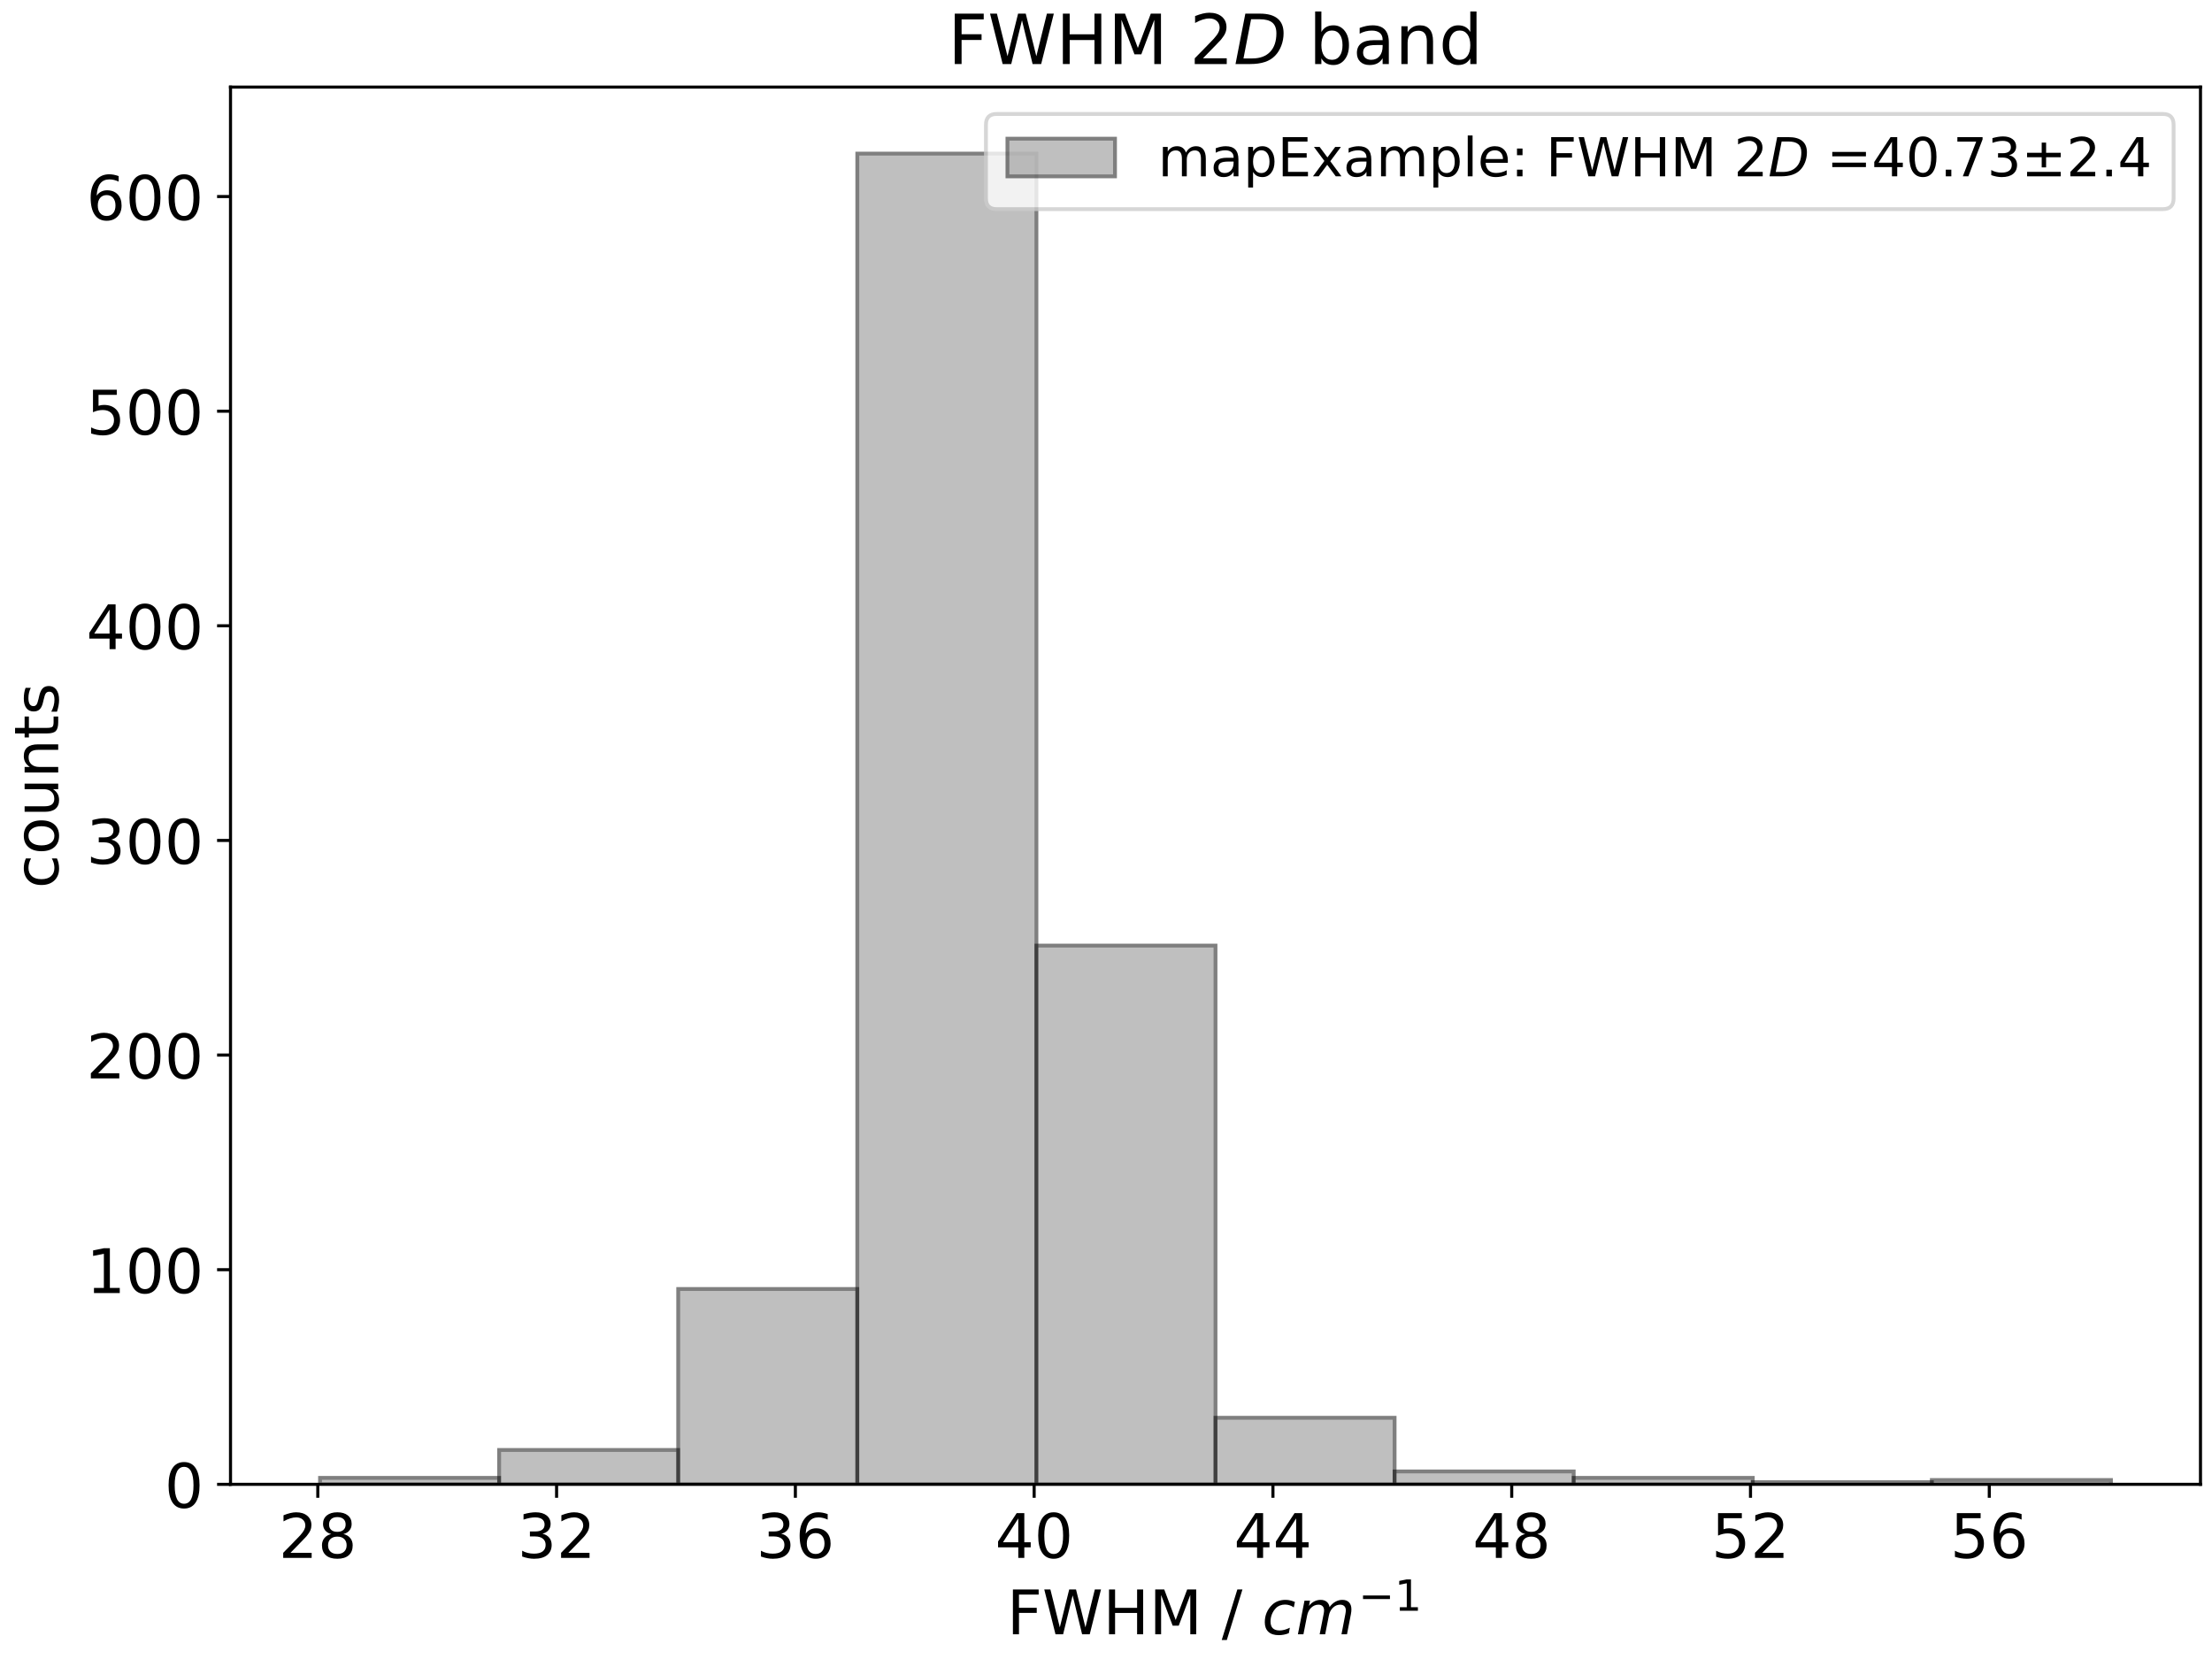
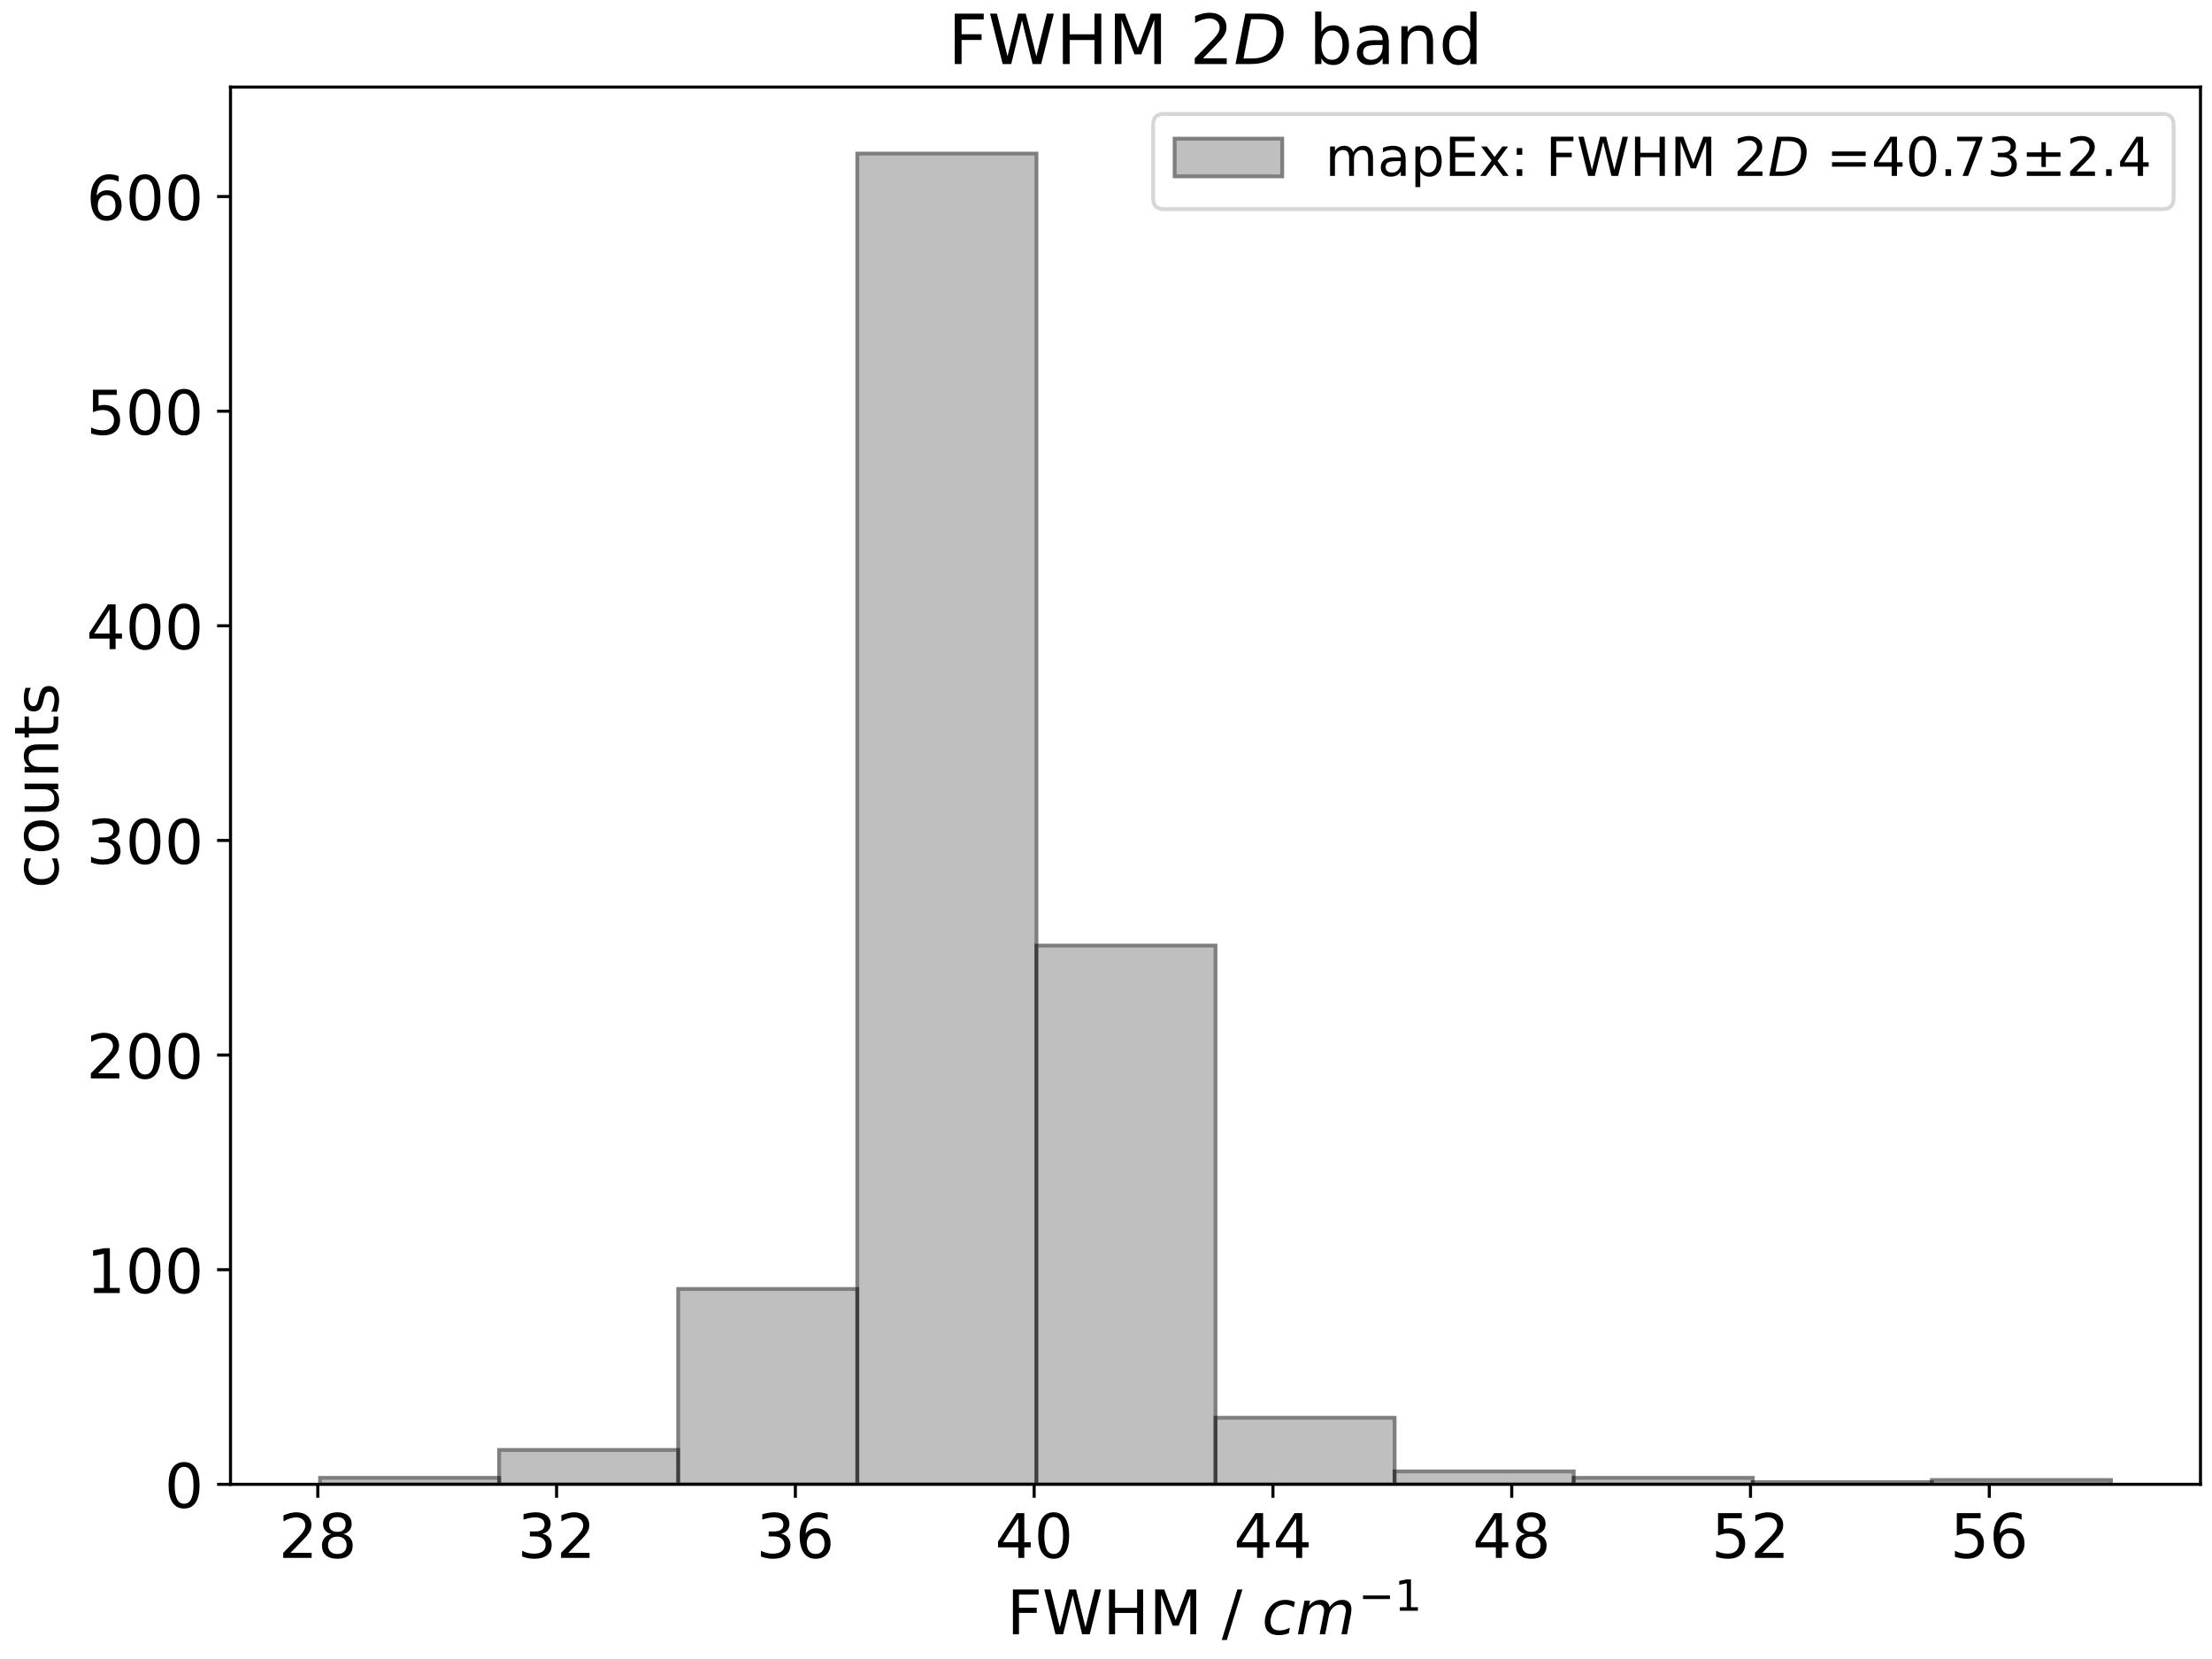
<svg xmlns="http://www.w3.org/2000/svg" xmlns:xlink="http://www.w3.org/1999/xlink" width="576pt" height="432pt" viewBox="0 0 576 432" version="1.1">
  <defs>
    <style type="text/css">*{stroke-linejoin: round; stroke-linecap: butt}</style>
  </defs>
  <g id="figure_1">
    <g id="patch_1">
      <path d="M 0 432  L 576 432  L 576 0  L 0 0  z " style="fill: #ffffff" />
    </g>
    <g id="axes_1">
      <g id="patch_2">
        <path d="M 60.025 386.515  L 573 386.515  L 573 22.677  L 60.025 22.677  z " style="fill: #ffffff" />
      </g>
      <g id="patch_3">
-         <path d="M 83.342 386.515  L 129.976 386.515  L 129.976 384.838  L 83.342 384.838  z " clip-path="url(#pecbc86645e)" style="fill: #7f7f7f; opacity: 0.5; stroke: #000000; stroke-linejoin: miter" />
+         <path d="M 83.342 386.515  L 129.976 386.515  L 129.976 384.838  L 83.342 384.838  z " clip-path="url(#pb1f1c12166)" style="fill: #7f7f7f; opacity: 0.5; stroke: #000000; stroke-linejoin: miter" />
      </g>
      <g id="patch_4">
-         <path d="M 129.976 386.515  L 176.61 386.515  L 176.61 377.573  L 129.976 377.573  z " clip-path="url(#pecbc86645e)" style="fill: #7f7f7f; opacity: 0.5; stroke: #000000; stroke-linejoin: miter" />
+         <path d="M 129.976 386.515  L 176.61 386.515  L 176.61 377.573  L 129.976 377.573  z " clip-path="url(#pb1f1c12166)" style="fill: #7f7f7f; opacity: 0.5; stroke: #000000; stroke-linejoin: miter" />
      </g>
      <g id="patch_5">
-         <path d="M 176.61 386.515  L 223.244 386.515  L 223.244 335.656  L 176.61 335.656  z " clip-path="url(#pecbc86645e)" style="fill: #7f7f7f; opacity: 0.5; stroke: #000000; stroke-linejoin: miter" />
+         <path d="M 176.61 386.515  L 223.244 386.515  L 223.244 335.656  L 176.61 335.656  z " clip-path="url(#pb1f1c12166)" style="fill: #7f7f7f; opacity: 0.5; stroke: #000000; stroke-linejoin: miter" />
      </g>
      <g id="patch_6">
-         <path d="M 223.244 386.515  L 269.878 386.515  L 269.878 40.003  L 223.244 40.003  z " clip-path="url(#pecbc86645e)" style="fill: #7f7f7f; opacity: 0.5; stroke: #000000; stroke-linejoin: miter" />
+         <path d="M 223.244 386.515  L 269.878 386.515  L 269.878 40.003  L 223.244 40.003  z " clip-path="url(#pb1f1c12166)" style="fill: #7f7f7f; opacity: 0.5; stroke: #000000; stroke-linejoin: miter" />
      </g>
      <g id="patch_7">
-         <path d="M 269.878 386.515  L 316.512 386.515  L 316.512 246.233  L 269.878 246.233  z " clip-path="url(#pecbc86645e)" style="fill: #7f7f7f; opacity: 0.5; stroke: #000000; stroke-linejoin: miter" />
+         <path d="M 269.878 386.515  L 316.512 386.515  L 316.512 246.233  L 269.878 246.233  z " clip-path="url(#pb1f1c12166)" style="fill: #7f7f7f; opacity: 0.5; stroke: #000000; stroke-linejoin: miter" />
      </g>
      <g id="patch_8">
-         <path d="M 316.512 386.515  L 363.147 386.515  L 363.147 369.189  L 316.512 369.189  z " clip-path="url(#pecbc86645e)" style="fill: #7f7f7f; opacity: 0.5; stroke: #000000; stroke-linejoin: miter" />
+         <path d="M 316.512 386.515  L 363.147 386.515  L 363.147 369.189  L 316.512 369.189  z " clip-path="url(#pb1f1c12166)" style="fill: #7f7f7f; opacity: 0.5; stroke: #000000; stroke-linejoin: miter" />
      </g>
      <g id="patch_9">
-         <path d="M 363.147 386.515  L 409.781 386.515  L 409.781 383.161  L 363.147 383.161  z " clip-path="url(#pecbc86645e)" style="fill: #7f7f7f; opacity: 0.5; stroke: #000000; stroke-linejoin: miter" />
+         <path d="M 363.147 386.515  L 409.781 386.515  L 409.781 383.161  L 363.147 383.161  z " clip-path="url(#pb1f1c12166)" style="fill: #7f7f7f; opacity: 0.5; stroke: #000000; stroke-linejoin: miter" />
      </g>
      <g id="patch_10">
-         <path d="M 409.781 386.515  L 456.415 386.515  L 456.415 384.838  L 409.781 384.838  z " clip-path="url(#pecbc86645e)" style="fill: #7f7f7f; opacity: 0.5; stroke: #000000; stroke-linejoin: miter" />
+         <path d="M 409.781 386.515  L 456.415 386.515  L 456.415 384.838  L 409.781 384.838  z " clip-path="url(#pb1f1c12166)" style="fill: #7f7f7f; opacity: 0.5; stroke: #000000; stroke-linejoin: miter" />
      </g>
      <g id="patch_11">
-         <path d="M 456.415 386.515  L 503.049 386.515  L 503.049 385.956  L 456.415 385.956  z " clip-path="url(#pecbc86645e)" style="fill: #7f7f7f; opacity: 0.5; stroke: #000000; stroke-linejoin: miter" />
+         <path d="M 456.415 386.515  L 503.049 386.515  L 503.049 385.956  L 456.415 385.956  z " clip-path="url(#pb1f1c12166)" style="fill: #7f7f7f; opacity: 0.5; stroke: #000000; stroke-linejoin: miter" />
      </g>
      <g id="patch_12">
-         <path d="M 503.049 386.515  L 549.683 386.515  L 549.683 385.397  L 503.049 385.397  z " clip-path="url(#pecbc86645e)" style="fill: #7f7f7f; opacity: 0.5; stroke: #000000; stroke-linejoin: miter" />
+         <path d="M 503.049 386.515  L 549.683 386.515  L 549.683 385.397  L 503.049 385.397  z " clip-path="url(#pb1f1c12166)" style="fill: #7f7f7f; opacity: 0.5; stroke: #000000; stroke-linejoin: miter" />
      </g>
      <g id="matplotlib.axis_1">
        <g id="xtick_1">
          <g id="line2d_1">
            <defs>
-               <path id="mb02b76e428" d="M 0 0  L 0 3.5  " style="stroke: #000000; stroke-width: 0.8" />
+               <path id="ma287d90dfb" d="M 0 0  L 0 3.5  " style="stroke: #000000; stroke-width: 0.8" />
            </defs>
            <g>
-               <use xlink:href="#mb02b76e428" x="82.755" y="386.515" style="stroke: #000000; stroke-width: 0.8" />
+               <use xlink:href="#ma287d90dfb" x="82.755" y="386.515" style="stroke: #000000; stroke-width: 0.8" />
            </g>
          </g>
          <g id="text_1">
            <g transform="translate(72.57496 405.6723)scale(0.16 -0.16)">
              <defs>
                <path id="DejaVuSans-32" d="M 1228 531  L 3431 531  L 3431 0  L 469 0  L 469 531  Q 828 903 1448 1529  Q 2069 2156 2228 2338  Q 2531 2678 2651 2914  Q 2772 3150 2772 3378  Q 2772 3750 2511 3984  Q 2250 4219 1831 4219  Q 1534 4219 1204 4116  Q 875 4013 500 3803  L 500 4441  Q 881 4594 1212 4672  Q 1544 4750 1819 4750  Q 2544 4750 2975 4387  Q 3406 4025 3406 3419  Q 3406 3131 3298 2873  Q 3191 2616 2906 2266  Q 2828 2175 2409 1742  Q 1991 1309 1228 531  z " transform="scale(0.015625)" />
                <path id="DejaVuSans-38" d="M 2034 2216  Q 1584 2216 1326 1975  Q 1069 1734 1069 1313  Q 1069 891 1326 650  Q 1584 409 2034 409  Q 2484 409 2743 651  Q 3003 894 3003 1313  Q 3003 1734 2745 1975  Q 2488 2216 2034 2216  z M 1403 2484  Q 997 2584 770 2862  Q 544 3141 544 3541  Q 544 4100 942 4425  Q 1341 4750 2034 4750  Q 2731 4750 3128 4425  Q 3525 4100 3525 3541  Q 3525 3141 3298 2862  Q 3072 2584 2669 2484  Q 3125 2378 3379 2068  Q 3634 1759 3634 1313  Q 3634 634 3220 271  Q 2806 -91 2034 -91  Q 1263 -91 848 271  Q 434 634 434 1313  Q 434 1759 690 2068  Q 947 2378 1403 2484  z M 1172 3481  Q 1172 3119 1398 2916  Q 1625 2713 2034 2713  Q 2441 2713 2670 2916  Q 2900 3119 2900 3481  Q 2900 3844 2670 4047  Q 2441 4250 2034 4250  Q 1625 4250 1398 4047  Q 1172 3844 1172 3481  z " transform="scale(0.015625)" />
              </defs>
              <use xlink:href="#DejaVuSans-32" />
              <use xlink:href="#DejaVuSans-38" x="63.623" />
            </g>
          </g>
        </g>
        <g id="xtick_2">
          <g id="line2d_2">
            <g>
-               <use xlink:href="#mb02b76e428" x="144.934" y="386.515" style="stroke: #000000; stroke-width: 0.8" />
+               <use xlink:href="#ma287d90dfb" x="144.934" y="386.515" style="stroke: #000000; stroke-width: 0.8" />
            </g>
          </g>
          <g id="text_2">
            <g transform="translate(134.7537 405.6723)scale(0.16 -0.16)">
              <defs>
                <path id="DejaVuSans-33" d="M 2597 2516  Q 3050 2419 3304 2112  Q 3559 1806 3559 1356  Q 3559 666 3084 287  Q 2609 -91 1734 -91  Q 1441 -91 1130 -33  Q 819 25 488 141  L 488 750  Q 750 597 1062 519  Q 1375 441 1716 441  Q 2309 441 2620 675  Q 2931 909 2931 1356  Q 2931 1769 2642 2001  Q 2353 2234 1838 2234  L 1294 2234  L 1294 2753  L 1863 2753  Q 2328 2753 2575 2939  Q 2822 3125 2822 3475  Q 2822 3834 2567 4026  Q 2313 4219 1838 4219  Q 1578 4219 1281 4162  Q 984 4106 628 3988  L 628 4550  Q 988 4650 1302 4700  Q 1616 4750 1894 4750  Q 2613 4750 3031 4423  Q 3450 4097 3450 3541  Q 3450 3153 3228 2886  Q 3006 2619 2597 2516  z " transform="scale(0.015625)" />
              </defs>
              <use xlink:href="#DejaVuSans-33" />
              <use xlink:href="#DejaVuSans-32" x="63.623" />
            </g>
          </g>
        </g>
        <g id="xtick_3">
          <g id="line2d_3">
            <g>
-               <use xlink:href="#mb02b76e428" x="207.112" y="386.515" style="stroke: #000000; stroke-width: 0.8" />
+               <use xlink:href="#ma287d90dfb" x="207.112" y="386.515" style="stroke: #000000; stroke-width: 0.8" />
            </g>
          </g>
          <g id="text_3">
            <g transform="translate(196.9324 405.6723)scale(0.16 -0.16)">
              <defs>
                <path id="DejaVuSans-36" d="M 2113 2584  Q 1688 2584 1439 2293  Q 1191 2003 1191 1497  Q 1191 994 1439 701  Q 1688 409 2113 409  Q 2538 409 2786 701  Q 3034 994 3034 1497  Q 3034 2003 2786 2293  Q 2538 2584 2113 2584  z M 3366 4563  L 3366 3988  Q 3128 4100 2886 4159  Q 2644 4219 2406 4219  Q 1781 4219 1451 3797  Q 1122 3375 1075 2522  Q 1259 2794 1537 2939  Q 1816 3084 2150 3084  Q 2853 3084 3261 2657  Q 3669 2231 3669 1497  Q 3669 778 3244 343  Q 2819 -91 2113 -91  Q 1303 -91 875 529  Q 447 1150 447 2328  Q 447 3434 972 4092  Q 1497 4750 2381 4750  Q 2619 4750 2861 4703  Q 3103 4656 3366 4563  z " transform="scale(0.015625)" />
              </defs>
              <use xlink:href="#DejaVuSans-33" />
              <use xlink:href="#DejaVuSans-36" x="63.623" />
            </g>
          </g>
        </g>
        <g id="xtick_4">
          <g id="line2d_4">
            <g>
-               <use xlink:href="#mb02b76e428" x="269.291" y="386.515" style="stroke: #000000; stroke-width: 0.8" />
+               <use xlink:href="#ma287d90dfb" x="269.291" y="386.515" style="stroke: #000000; stroke-width: 0.8" />
            </g>
          </g>
          <g id="text_4">
            <g transform="translate(259.1111 405.6723)scale(0.16 -0.16)">
              <defs>
                <path id="DejaVuSans-34" d="M 2419 4116  L 825 1625  L 2419 1625  L 2419 4116  z M 2253 4666  L 3047 4666  L 3047 1625  L 3713 1625  L 3713 1100  L 3047 1100  L 3047 0  L 2419 0  L 2419 1100  L 313 1100  L 313 1709  L 2253 4666  z " transform="scale(0.015625)" />
                <path id="DejaVuSans-30" d="M 2034 4250  Q 1547 4250 1301 3770  Q 1056 3291 1056 2328  Q 1056 1369 1301 889  Q 1547 409 2034 409  Q 2525 409 2770 889  Q 3016 1369 3016 2328  Q 3016 3291 2770 3770  Q 2525 4250 2034 4250  z M 2034 4750  Q 2819 4750 3233 4129  Q 3647 3509 3647 2328  Q 3647 1150 3233 529  Q 2819 -91 2034 -91  Q 1250 -91 836 529  Q 422 1150 422 2328  Q 422 3509 836 4129  Q 1250 4750 2034 4750  z " transform="scale(0.015625)" />
              </defs>
              <use xlink:href="#DejaVuSans-34" />
              <use xlink:href="#DejaVuSans-30" x="63.623" />
            </g>
          </g>
        </g>
        <g id="xtick_5">
          <g id="line2d_5">
            <g>
-               <use xlink:href="#mb02b76e428" x="331.47" y="386.515" style="stroke: #000000; stroke-width: 0.8" />
+               <use xlink:href="#ma287d90dfb" x="331.47" y="386.515" style="stroke: #000000; stroke-width: 0.8" />
            </g>
          </g>
          <g id="text_5">
            <g transform="translate(321.2899 405.6723)scale(0.16 -0.16)">
              <use xlink:href="#DejaVuSans-34" />
              <use xlink:href="#DejaVuSans-34" x="63.623" />
            </g>
          </g>
        </g>
        <g id="xtick_6">
          <g id="line2d_6">
            <g>
-               <use xlink:href="#mb02b76e428" x="393.649" y="386.515" style="stroke: #000000; stroke-width: 0.8" />
+               <use xlink:href="#ma287d90dfb" x="393.649" y="386.515" style="stroke: #000000; stroke-width: 0.8" />
            </g>
          </g>
          <g id="text_6">
            <g transform="translate(383.4686 405.6723)scale(0.16 -0.16)">
              <use xlink:href="#DejaVuSans-34" />
              <use xlink:href="#DejaVuSans-38" x="63.623" />
            </g>
          </g>
        </g>
        <g id="xtick_7">
          <g id="line2d_7">
            <g>
-               <use xlink:href="#mb02b76e428" x="455.827" y="386.515" style="stroke: #000000; stroke-width: 0.8" />
+               <use xlink:href="#ma287d90dfb" x="455.827" y="386.515" style="stroke: #000000; stroke-width: 0.8" />
            </g>
          </g>
          <g id="text_7">
            <g transform="translate(445.6473 405.6723)scale(0.16 -0.16)">
              <defs>
                <path id="DejaVuSans-35" d="M 691 4666  L 3169 4666  L 3169 4134  L 1269 4134  L 1269 2991  Q 1406 3038 1543 3061  Q 1681 3084 1819 3084  Q 2600 3084 3056 2656  Q 3513 2228 3513 1497  Q 3513 744 3044 326  Q 2575 -91 1722 -91  Q 1428 -91 1123 -41  Q 819 9 494 109  L 494 744  Q 775 591 1075 516  Q 1375 441 1709 441  Q 2250 441 2565 725  Q 2881 1009 2881 1497  Q 2881 1984 2565 2268  Q 2250 2553 1709 2553  Q 1456 2553 1204 2497  Q 953 2441 691 2322  L 691 4666  z " transform="scale(0.015625)" />
              </defs>
              <use xlink:href="#DejaVuSans-35" />
              <use xlink:href="#DejaVuSans-32" x="63.623" />
            </g>
          </g>
        </g>
        <g id="xtick_8">
          <g id="line2d_8">
            <g>
-               <use xlink:href="#mb02b76e428" x="518.006" y="386.515" style="stroke: #000000; stroke-width: 0.8" />
+               <use xlink:href="#ma287d90dfb" x="518.006" y="386.515" style="stroke: #000000; stroke-width: 0.8" />
            </g>
          </g>
          <g id="text_8">
            <g transform="translate(507.8261 405.6723)scale(0.16 -0.16)">
              <use xlink:href="#DejaVuSans-35" />
              <use xlink:href="#DejaVuSans-36" x="63.623" />
            </g>
          </g>
        </g>
        <g id="text_9">
          <g transform="translate(262.1925 425.6723)scale(0.16 -0.16)">
            <defs>
              <path id="DejaVuSans-46" d="M 628 4666  L 3309 4666  L 3309 4134  L 1259 4134  L 1259 2759  L 3109 2759  L 3109 2228  L 1259 2228  L 1259 0  L 628 0  L 628 4666  z " transform="scale(0.015625)" />
              <path id="DejaVuSans-57" d="M 213 4666  L 850 4666  L 1831 722  L 2809 4666  L 3519 4666  L 4500 722  L 5478 4666  L 6119 4666  L 4947 0  L 4153 0  L 3169 4050  L 2175 0  L 1381 0  L 213 4666  z " transform="scale(0.015625)" />
              <path id="DejaVuSans-48" d="M 628 4666  L 1259 4666  L 1259 2753  L 3553 2753  L 3553 4666  L 4184 4666  L 4184 0  L 3553 0  L 3553 2222  L 1259 2222  L 1259 0  L 628 0  L 628 4666  z " transform="scale(0.015625)" />
              <path id="DejaVuSans-4d" d="M 628 4666  L 1569 4666  L 2759 1491  L 3956 4666  L 4897 4666  L 4897 0  L 4281 0  L 4281 4097  L 3078 897  L 2444 897  L 1241 4097  L 1241 0  L 628 0  L 628 4666  z " transform="scale(0.015625)" />
              <path id="DejaVuSans-20" transform="scale(0.015625)" />
              <path id="DejaVuSans-2f" d="M 1625 4666  L 2156 4666  L 531 -594  L 0 -594  L 1625 4666  z " transform="scale(0.015625)" />
              <path id="DejaVuSans-Oblique-63" d="M 3431 3366  L 3316 2797  Q 3109 2947 2876 3022  Q 2644 3097 2394 3097  Q 2119 3097 1870 3000  Q 1622 2903 1453 2725  Q 1184 2453 1037 2087  Q 891 1722 891 1331  Q 891 859 1127 628  Q 1363 397 1844 397  Q 2081 397 2348 469  Q 2616 541 2906 684  L 2797 116  Q 2547 13 2283 -39  Q 2019 -91 1741 -91  Q 1044 -91 669 257  Q 294 606 294 1253  Q 294 1797 489 2255  Q 684 2713 1069 3078  Q 1331 3328 1684 3456  Q 2038 3584 2456 3584  Q 2700 3584 2940 3529  Q 3181 3475 3431 3366  z " transform="scale(0.015625)" />
              <path id="DejaVuSans-Oblique-6d" d="M 5747 2113  L 5338 0  L 4763 0  L 5166 2094  Q 5191 2228 5203 2325  Q 5216 2422 5216 2491  Q 5216 2772 5059 2928  Q 4903 3084 4622 3084  Q 4203 3084 3875 2770  Q 3547 2456 3450 1953  L 3066 0  L 2491 0  L 2900 2094  Q 2925 2209 2937 2307  Q 2950 2406 2950 2484  Q 2950 2769 2794 2926  Q 2638 3084 2363 3084  Q 1938 3084 1609 2770  Q 1281 2456 1184 1953  L 800 0  L 225 0  L 909 3500  L 1484 3500  L 1375 2956  Q 1609 3263 1923 3423  Q 2238 3584 2597 3584  Q 2978 3584 3223 3384  Q 3469 3184 3519 2828  Q 3781 3197 4126 3390  Q 4472 3584 4856 3584  Q 5306 3584 5551 3325  Q 5797 3066 5797 2591  Q 5797 2488 5784 2364  Q 5772 2241 5747 2113  z " transform="scale(0.015625)" />
              <path id="DejaVuSans-2212" d="M 678 2272  L 4684 2272  L 4684 1741  L 678 1741  L 678 2272  z " transform="scale(0.015625)" />
              <path id="DejaVuSans-31" d="M 794 531  L 1825 531  L 1825 4091  L 703 3866  L 703 4441  L 1819 4666  L 2450 4666  L 2450 531  L 3481 531  L 3481 0  L 794 0  L 794 531  z " transform="scale(0.015625)" />
            </defs>
            <use xlink:href="#DejaVuSans-46" transform="translate(0 0.684375)" />
            <use xlink:href="#DejaVuSans-57" transform="translate(57.51953 0.684375)" />
            <use xlink:href="#DejaVuSans-48" transform="translate(156.3965 0.684375)" />
            <use xlink:href="#DejaVuSans-4d" transform="translate(231.5918 0.684375)" />
            <use xlink:href="#DejaVuSans-20" transform="translate(317.8711 0.684375)" />
            <use xlink:href="#DejaVuSans-2f" transform="translate(349.6582 0.684375)" />
            <use xlink:href="#DejaVuSans-20" transform="translate(383.3496 0.684375)" />
            <use xlink:href="#DejaVuSans-Oblique-63" transform="translate(415.1367 0.684375)" />
            <use xlink:href="#DejaVuSans-Oblique-6d" transform="translate(470.1172 0.684375)" />
            <use xlink:href="#DejaVuSans-2212" transform="translate(572.1792 38.96563)scale(0.7)" />
            <use xlink:href="#DejaVuSans-31" transform="translate(630.8315 38.96563)scale(0.7)" />
          </g>
        </g>
      </g>
      <g id="matplotlib.axis_2">
        <g id="ytick_1">
          <g id="line2d_9">
            <defs>
-               <path id="ma7ae0d8da5" d="M 0 0  L -3.5 0  " style="stroke: #000000; stroke-width: 0.8" />
+               <path id="m560f137381" d="M 0 0  L -3.5 0  " style="stroke: #000000; stroke-width: 0.8" />
            </defs>
            <g>
-               <use xlink:href="#ma7ae0d8da5" x="60.025" y="386.515" style="stroke: #000000; stroke-width: 0.8" />
+               <use xlink:href="#m560f137381" x="60.025" y="386.515" style="stroke: #000000; stroke-width: 0.8" />
            </g>
          </g>
          <g id="text_10">
            <g transform="translate(42.84524 392.5935)scale(0.16 -0.16)">
              <use xlink:href="#DejaVuSans-30" />
            </g>
          </g>
        </g>
        <g id="ytick_2">
          <g id="line2d_10">
            <g>
-               <use xlink:href="#ma7ae0d8da5" x="60.025" y="330.626" style="stroke: #000000; stroke-width: 0.8" />
+               <use xlink:href="#m560f137381" x="60.025" y="330.626" style="stroke: #000000; stroke-width: 0.8" />
            </g>
          </g>
          <g id="text_11">
            <g transform="translate(22.48524 336.7045)scale(0.16 -0.16)">
              <use xlink:href="#DejaVuSans-31" />
              <use xlink:href="#DejaVuSans-30" x="63.623" />
              <use xlink:href="#DejaVuSans-30" x="127.246" />
            </g>
          </g>
        </g>
        <g id="ytick_3">
          <g id="line2d_11">
            <g>
-               <use xlink:href="#ma7ae0d8da5" x="60.025" y="274.737" style="stroke: #000000; stroke-width: 0.8" />
+               <use xlink:href="#m560f137381" x="60.025" y="274.737" style="stroke: #000000; stroke-width: 0.8" />
            </g>
          </g>
          <g id="text_12">
            <g transform="translate(22.48524 280.8155)scale(0.16 -0.16)">
              <use xlink:href="#DejaVuSans-32" />
              <use xlink:href="#DejaVuSans-30" x="63.623" />
              <use xlink:href="#DejaVuSans-30" x="127.246" />
            </g>
          </g>
        </g>
        <g id="ytick_4">
          <g id="line2d_12">
            <g>
-               <use xlink:href="#ma7ae0d8da5" x="60.025" y="218.848" style="stroke: #000000; stroke-width: 0.8" />
+               <use xlink:href="#m560f137381" x="60.025" y="218.848" style="stroke: #000000; stroke-width: 0.8" />
            </g>
          </g>
          <g id="text_13">
            <g transform="translate(22.48524 224.9265)scale(0.16 -0.16)">
              <use xlink:href="#DejaVuSans-33" />
              <use xlink:href="#DejaVuSans-30" x="63.623" />
              <use xlink:href="#DejaVuSans-30" x="127.246" />
            </g>
          </g>
        </g>
        <g id="ytick_5">
          <g id="line2d_13">
            <g>
-               <use xlink:href="#ma7ae0d8da5" x="60.025" y="162.959" style="stroke: #000000; stroke-width: 0.8" />
+               <use xlink:href="#m560f137381" x="60.025" y="162.959" style="stroke: #000000; stroke-width: 0.8" />
            </g>
          </g>
          <g id="text_14">
            <g transform="translate(22.48524 169.0375)scale(0.16 -0.16)">
              <use xlink:href="#DejaVuSans-34" />
              <use xlink:href="#DejaVuSans-30" x="63.623" />
              <use xlink:href="#DejaVuSans-30" x="127.246" />
            </g>
          </g>
        </g>
        <g id="ytick_6">
          <g id="line2d_14">
            <g>
-               <use xlink:href="#ma7ae0d8da5" x="60.025" y="107.07" style="stroke: #000000; stroke-width: 0.8" />
+               <use xlink:href="#m560f137381" x="60.025" y="107.07" style="stroke: #000000; stroke-width: 0.8" />
            </g>
          </g>
          <g id="text_15">
            <g transform="translate(22.48524 113.1486)scale(0.16 -0.16)">
              <use xlink:href="#DejaVuSans-35" />
              <use xlink:href="#DejaVuSans-30" x="63.623" />
              <use xlink:href="#DejaVuSans-30" x="127.246" />
            </g>
          </g>
        </g>
        <g id="ytick_7">
          <g id="line2d_15">
            <g>
-               <use xlink:href="#ma7ae0d8da5" x="60.025" y="51.181" style="stroke: #000000; stroke-width: 0.8" />
+               <use xlink:href="#m560f137381" x="60.025" y="51.181" style="stroke: #000000; stroke-width: 0.8" />
            </g>
          </g>
          <g id="text_16">
            <g transform="translate(22.48524 57.25956)scale(0.16 -0.16)">
              <use xlink:href="#DejaVuSans-36" />
              <use xlink:href="#DejaVuSans-30" x="63.623" />
              <use xlink:href="#DejaVuSans-30" x="127.246" />
            </g>
          </g>
        </g>
        <g id="text_17">
          <g transform="translate(15.15774 231.3336)rotate(-90)scale(0.16 -0.16)">
            <defs>
              <path id="DejaVuSans-63" d="M 3122 3366  L 3122 2828  Q 2878 2963 2633 3030  Q 2388 3097 2138 3097  Q 1578 3097 1268 2742  Q 959 2388 959 1747  Q 959 1106 1268 751  Q 1578 397 2138 397  Q 2388 397 2633 464  Q 2878 531 3122 666  L 3122 134  Q 2881 22 2623 -34  Q 2366 -91 2075 -91  Q 1284 -91 818 406  Q 353 903 353 1747  Q 353 2603 823 3093  Q 1294 3584 2113 3584  Q 2378 3584 2631 3529  Q 2884 3475 3122 3366  z " transform="scale(0.015625)" />
              <path id="DejaVuSans-6f" d="M 1959 3097  Q 1497 3097 1228 2736  Q 959 2375 959 1747  Q 959 1119 1226 758  Q 1494 397 1959 397  Q 2419 397 2687 759  Q 2956 1122 2956 1747  Q 2956 2369 2687 2733  Q 2419 3097 1959 3097  z M 1959 3584  Q 2709 3584 3137 3096  Q 3566 2609 3566 1747  Q 3566 888 3137 398  Q 2709 -91 1959 -91  Q 1206 -91 779 398  Q 353 888 353 1747  Q 353 2609 779 3096  Q 1206 3584 1959 3584  z " transform="scale(0.015625)" />
              <path id="DejaVuSans-75" d="M 544 1381  L 544 3500  L 1119 3500  L 1119 1403  Q 1119 906 1312 657  Q 1506 409 1894 409  Q 2359 409 2629 706  Q 2900 1003 2900 1516  L 2900 3500  L 3475 3500  L 3475 0  L 2900 0  L 2900 538  Q 2691 219 2414 64  Q 2138 -91 1772 -91  Q 1169 -91 856 284  Q 544 659 544 1381  z M 1991 3584  L 1991 3584  z " transform="scale(0.015625)" />
              <path id="DejaVuSans-6e" d="M 3513 2113  L 3513 0  L 2938 0  L 2938 2094  Q 2938 2591 2744 2837  Q 2550 3084 2163 3084  Q 1697 3084 1428 2787  Q 1159 2491 1159 1978  L 1159 0  L 581 0  L 581 3500  L 1159 3500  L 1159 2956  Q 1366 3272 1645 3428  Q 1925 3584 2291 3584  Q 2894 3584 3203 3211  Q 3513 2838 3513 2113  z " transform="scale(0.015625)" />
              <path id="DejaVuSans-74" d="M 1172 4494  L 1172 3500  L 2356 3500  L 2356 3053  L 1172 3053  L 1172 1153  Q 1172 725 1289 603  Q 1406 481 1766 481  L 2356 481  L 2356 0  L 1766 0  Q 1100 0 847 248  Q 594 497 594 1153  L 594 3053  L 172 3053  L 172 3500  L 594 3500  L 594 4494  L 1172 4494  z " transform="scale(0.015625)" />
              <path id="DejaVuSans-73" d="M 2834 3397  L 2834 2853  Q 2591 2978 2328 3040  Q 2066 3103 1784 3103  Q 1356 3103 1142 2972  Q 928 2841 928 2578  Q 928 2378 1081 2264  Q 1234 2150 1697 2047  L 1894 2003  Q 2506 1872 2764 1633  Q 3022 1394 3022 966  Q 3022 478 2636 193  Q 2250 -91 1575 -91  Q 1294 -91 989 -36  Q 684 19 347 128  L 347 722  Q 666 556 975 473  Q 1284 391 1588 391  Q 1994 391 2212 530  Q 2431 669 2431 922  Q 2431 1156 2273 1281  Q 2116 1406 1581 1522  L 1381 1569  Q 847 1681 609 1914  Q 372 2147 372 2553  Q 372 3047 722 3315  Q 1072 3584 1716 3584  Q 2034 3584 2315 3537  Q 2597 3491 2834 3397  z " transform="scale(0.015625)" />
            </defs>
            <use xlink:href="#DejaVuSans-63" />
            <use xlink:href="#DejaVuSans-6f" x="54.98" />
            <use xlink:href="#DejaVuSans-75" x="116.162" />
            <use xlink:href="#DejaVuSans-6e" x="179.541" />
            <use xlink:href="#DejaVuSans-74" x="242.92" />
            <use xlink:href="#DejaVuSans-73" x="282.129" />
          </g>
        </g>
      </g>
      <g id="patch_13">
        <path d="M 60.025 386.515  L 60.025 22.677  " style="fill: none; stroke: #000000; stroke-width: 0.8; stroke-linejoin: miter; stroke-linecap: square" />
      </g>
      <g id="patch_14">
        <path d="M 573 386.515  L 573 22.677  " style="fill: none; stroke: #000000; stroke-width: 0.8; stroke-linejoin: miter; stroke-linecap: square" />
      </g>
      <g id="patch_15">
        <path d="M 60.025 386.515  L 573 386.515  " style="fill: none; stroke: #000000; stroke-width: 0.8; stroke-linejoin: miter; stroke-linecap: square" />
      </g>
      <g id="patch_16">
        <path d="M 60.025 22.677  L 573 22.677  " style="fill: none; stroke: #000000; stroke-width: 0.8; stroke-linejoin: miter; stroke-linecap: square" />
      </g>
      <g id="text_18">
        <g transform="translate(246.8525 16.67743)scale(0.18 -0.18)">
          <defs>
            <path id="DejaVuSans-Oblique-44" d="M 1081 4666  L 2438 4666  Q 3519 4666 4070 4208  Q 4622 3750 4622 2847  Q 4622 2250 4412 1698  Q 4203 1147 3834 769  Q 3463 381 2891 190  Q 2319 0 1538 0  L 172 0  L 1081 4666  z M 1613 4147  L 909 519  L 1734 519  Q 2794 519 3375 1128  Q 3956 1738 3956 2847  Q 3956 3519 3581 3833  Q 3206 4147 2406 4147  L 1613 4147  z " transform="scale(0.015625)" />
            <path id="DejaVuSans-62" d="M 3116 1747  Q 3116 2381 2855 2742  Q 2594 3103 2138 3103  Q 1681 3103 1420 2742  Q 1159 2381 1159 1747  Q 1159 1113 1420 752  Q 1681 391 2138 391  Q 2594 391 2855 752  Q 3116 1113 3116 1747  z M 1159 2969  Q 1341 3281 1617 3432  Q 1894 3584 2278 3584  Q 2916 3584 3314 3078  Q 3713 2572 3713 1747  Q 3713 922 3314 415  Q 2916 -91 2278 -91  Q 1894 -91 1617 61  Q 1341 213 1159 525  L 1159 0  L 581 0  L 581 4863  L 1159 4863  L 1159 2969  z " transform="scale(0.015625)" />
            <path id="DejaVuSans-61" d="M 2194 1759  Q 1497 1759 1228 1600  Q 959 1441 959 1056  Q 959 750 1161 570  Q 1363 391 1709 391  Q 2188 391 2477 730  Q 2766 1069 2766 1631  L 2766 1759  L 2194 1759  z M 3341 1997  L 3341 0  L 2766 0  L 2766 531  Q 2569 213 2275 61  Q 1981 -91 1556 -91  Q 1019 -91 701 211  Q 384 513 384 1019  Q 384 1609 779 1909  Q 1175 2209 1959 2209  L 2766 2209  L 2766 2266  Q 2766 2663 2505 2880  Q 2244 3097 1772 3097  Q 1472 3097 1187 3025  Q 903 2953 641 2809  L 641 3341  Q 956 3463 1253 3523  Q 1550 3584 1831 3584  Q 2591 3584 2966 3190  Q 3341 2797 3341 1997  z " transform="scale(0.015625)" />
            <path id="DejaVuSans-64" d="M 2906 2969  L 2906 4863  L 3481 4863  L 3481 0  L 2906 0  L 2906 525  Q 2725 213 2448 61  Q 2172 -91 1784 -91  Q 1150 -91 751 415  Q 353 922 353 1747  Q 353 2572 751 3078  Q 1150 3584 1784 3584  Q 2172 3584 2448 3432  Q 2725 3281 2906 2969  z M 947 1747  Q 947 1113 1208 752  Q 1469 391 1925 391  Q 2381 391 2643 752  Q 2906 1113 2906 1747  Q 2906 2381 2643 2742  Q 2381 3103 1925 3103  Q 1469 3103 1208 2742  Q 947 2381 947 1747  z " transform="scale(0.015625)" />
          </defs>
          <use xlink:href="#DejaVuSans-46" transform="translate(0 0.015625)" />
          <use xlink:href="#DejaVuSans-57" transform="translate(57.51953 0.015625)" />
          <use xlink:href="#DejaVuSans-48" transform="translate(156.3965 0.015625)" />
          <use xlink:href="#DejaVuSans-4d" transform="translate(231.5918 0.015625)" />
          <use xlink:href="#DejaVuSans-20" transform="translate(317.8711 0.015625)" />
          <use xlink:href="#DejaVuSans-32" transform="translate(349.6582 0.015625)" />
          <use xlink:href="#DejaVuSans-Oblique-44" transform="translate(413.2812 0.015625)" />
          <use xlink:href="#DejaVuSans-20" transform="translate(490.2832 0.015625)" />
          <use xlink:href="#DejaVuSans-62" transform="translate(522.0703 0.015625)" />
          <use xlink:href="#DejaVuSans-61" transform="translate(585.5469 0.015625)" />
          <use xlink:href="#DejaVuSans-6e" transform="translate(646.8262 0.015625)" />
          <use xlink:href="#DejaVuSans-64" transform="translate(710.2051 0.015625)" />
        </g>
      </g>
      <g id="legend_1">
        <g id="patch_17">
-           <path d="M 259.54 54.457  L 563.2 54.457  Q 566 54.457 566 51.657  L 566 32.477  Q 566 29.677 563.2 29.677  L 259.54 29.677  Q 256.74 29.677 256.74 32.477  L 256.74 51.657  Q 256.74 54.457 259.54 54.457  z " style="fill: #ffffff; opacity: 0.8; stroke: #cccccc; stroke-linejoin: miter" />
+           <path d="M 303.08 54.455  L 563.2 54.455  Q 566 54.455 566 51.655  L 566 32.477  Q 566 29.677 563.2 29.677  L 303.08 29.677  Q 300.28 29.677 300.28 32.477  L 300.28 51.655  Q 300.28 54.455 303.08 54.455  z " style="fill: #ffffff; opacity: 0.8; stroke: #cccccc; stroke-linejoin: miter" />
        </g>
        <g id="patch_18">
-           <path d="M 262.34 45.917  L 290.34 45.917  L 290.34 36.117  L 262.34 36.117  z " style="fill: #7f7f7f; opacity: 0.5; stroke: #000000; stroke-linejoin: miter" />
+           <path d="M 305.88 45.915  L 333.88 45.915  L 333.88 36.115  L 305.88 36.115  z " style="fill: #7f7f7f; opacity: 0.5; stroke: #000000; stroke-linejoin: miter" />
        </g>
        <g id="text_19">
-           <g transform="translate(301.5398 45.91743)scale(0.14 -0.14)">
+           <g transform="translate(345.0798 45.91524)scale(0.14 -0.14)">
            <defs>
              <path id="DejaVuSans-6d" d="M 3328 2828  Q 3544 3216 3844 3400  Q 4144 3584 4550 3584  Q 5097 3584 5394 3201  Q 5691 2819 5691 2113  L 5691 0  L 5113 0  L 5113 2094  Q 5113 2597 4934 2840  Q 4756 3084 4391 3084  Q 3944 3084 3684 2787  Q 3425 2491 3425 1978  L 3425 0  L 2847 0  L 2847 2094  Q 2847 2600 2669 2842  Q 2491 3084 2119 3084  Q 1678 3084 1418 2786  Q 1159 2488 1159 1978  L 1159 0  L 581 0  L 581 3500  L 1159 3500  L 1159 2956  Q 1356 3278 1631 3431  Q 1906 3584 2284 3584  Q 2666 3584 2933 3390  Q 3200 3197 3328 2828  z " transform="scale(0.015625)" />
              <path id="DejaVuSans-70" d="M 1159 525  L 1159 -1331  L 581 -1331  L 581 3500  L 1159 3500  L 1159 2969  Q 1341 3281 1617 3432  Q 1894 3584 2278 3584  Q 2916 3584 3314 3078  Q 3713 2572 3713 1747  Q 3713 922 3314 415  Q 2916 -91 2278 -91  Q 1894 -91 1617 61  Q 1341 213 1159 525  z M 3116 1747  Q 3116 2381 2855 2742  Q 2594 3103 2138 3103  Q 1681 3103 1420 2742  Q 1159 2381 1159 1747  Q 1159 1113 1420 752  Q 1681 391 2138 391  Q 2594 391 2855 752  Q 3116 1113 3116 1747  z " transform="scale(0.015625)" />
              <path id="DejaVuSans-45" d="M 628 4666  L 3578 4666  L 3578 4134  L 1259 4134  L 1259 2753  L 3481 2753  L 3481 2222  L 1259 2222  L 1259 531  L 3634 531  L 3634 0  L 628 0  L 628 4666  z " transform="scale(0.015625)" />
              <path id="DejaVuSans-78" d="M 3513 3500  L 2247 1797  L 3578 0  L 2900 0  L 1881 1375  L 863 0  L 184 0  L 1544 1831  L 300 3500  L 978 3500  L 1906 2253  L 2834 3500  L 3513 3500  z " transform="scale(0.015625)" />
-               <path id="DejaVuSans-6c" d="M 603 4863  L 1178 4863  L 1178 0  L 603 0  L 603 4863  z " transform="scale(0.015625)" />
-               <path id="DejaVuSans-65" d="M 3597 1894  L 3597 1613  L 953 1613  Q 991 1019 1311 708  Q 1631 397 2203 397  Q 2534 397 2845 478  Q 3156 559 3463 722  L 3463 178  Q 3153 47 2828 -22  Q 2503 -91 2169 -91  Q 1331 -91 842 396  Q 353 884 353 1716  Q 353 2575 817 3079  Q 1281 3584 2069 3584  Q 2775 3584 3186 3129  Q 3597 2675 3597 1894  z M 3022 2063  Q 3016 2534 2758 2815  Q 2500 3097 2075 3097  Q 1594 3097 1305 2825  Q 1016 2553 972 2059  L 3022 2063  z " transform="scale(0.015625)" />
              <path id="DejaVuSans-3a" d="M 750 794  L 1409 794  L 1409 0  L 750 0  L 750 794  z M 750 3309  L 1409 3309  L 1409 2516  L 750 2516  L 750 3309  z " transform="scale(0.015625)" />
              <path id="DejaVuSans-3d" d="M 678 2906  L 4684 2906  L 4684 2381  L 678 2381  L 678 2906  z M 678 1631  L 4684 1631  L 4684 1100  L 678 1100  L 678 1631  z " transform="scale(0.015625)" />
              <path id="DejaVuSans-2e" d="M 684 794  L 1344 794  L 1344 0  L 684 0  L 684 794  z " transform="scale(0.015625)" />
              <path id="DejaVuSans-37" d="M 525 4666  L 3525 4666  L 3525 4397  L 1831 0  L 1172 0  L 2766 4134  L 525 4134  L 525 4666  z " transform="scale(0.015625)" />
              <path id="DejaVuSans-b1" d="M 2944 4013  L 2944 2803  L 4684 2803  L 4684 2272  L 2944 2272  L 2944 1063  L 2419 1063  L 2419 2272  L 678 2272  L 678 2803  L 2419 2803  L 2419 4013  L 2944 4013  z M 678 531  L 4684 531  L 4684 0  L 678 0  L 678 531  z " transform="scale(0.015625)" />
            </defs>
-             <use xlink:href="#DejaVuSans-6d" transform="translate(0 0.015625)" />
-             <use xlink:href="#DejaVuSans-61" transform="translate(97.41211 0.015625)" />
-             <use xlink:href="#DejaVuSans-70" transform="translate(158.6914 0.015625)" />
-             <use xlink:href="#DejaVuSans-45" transform="translate(222.168 0.015625)" />
-             <use xlink:href="#DejaVuSans-78" transform="translate(285.3516 0.015625)" />
-             <use xlink:href="#DejaVuSans-61" transform="translate(344.5312 0.015625)" />
-             <use xlink:href="#DejaVuSans-6d" transform="translate(405.8105 0.015625)" />
-             <use xlink:href="#DejaVuSans-70" transform="translate(503.2227 0.015625)" />
-             <use xlink:href="#DejaVuSans-6c" transform="translate(566.6992 0.015625)" />
-             <use xlink:href="#DejaVuSans-65" transform="translate(594.4824 0.015625)" />
-             <use xlink:href="#DejaVuSans-3a" transform="translate(656.0059 0.015625)" />
-             <use xlink:href="#DejaVuSans-20" transform="translate(689.6973 0.015625)" />
-             <use xlink:href="#DejaVuSans-46" transform="translate(721.4844 0.015625)" />
-             <use xlink:href="#DejaVuSans-57" transform="translate(779.0039 0.015625)" />
-             <use xlink:href="#DejaVuSans-48" transform="translate(877.8809 0.015625)" />
-             <use xlink:href="#DejaVuSans-4d" transform="translate(953.0762 0.015625)" />
-             <use xlink:href="#DejaVuSans-20" transform="translate(1039.355 0.015625)" />
-             <use xlink:href="#DejaVuSans-32" transform="translate(1071.143 0.015625)" />
-             <use xlink:href="#DejaVuSans-Oblique-44" transform="translate(1134.766 0.015625)" />
-             <use xlink:href="#DejaVuSans-20" transform="translate(1211.768 0.015625)" />
-             <use xlink:href="#DejaVuSans-3d" transform="translate(1243.555 0.015625)" />
-             <use xlink:href="#DejaVuSans-34" transform="translate(1327.344 0.015625)" />
-             <use xlink:href="#DejaVuSans-30" transform="translate(1390.967 0.015625)" />
-             <use xlink:href="#DejaVuSans-2e" transform="translate(1454.59 0.015625)" />
-             <use xlink:href="#DejaVuSans-37" transform="translate(1478.627 0.015625)" />
-             <use xlink:href="#DejaVuSans-33" transform="translate(1542.25 0.015625)" />
-             <use xlink:href="#DejaVuSans-b1" transform="translate(1605.873 0.015625)" />
-             <use xlink:href="#DejaVuSans-32" transform="translate(1689.662 0.015625)" />
-             <use xlink:href="#DejaVuSans-2e" transform="translate(1753.285 0.015625)" />
-             <use xlink:href="#DejaVuSans-34" transform="translate(1785.072 0.015625)" />
+             <use xlink:href="#DejaVuSans-6d" transform="translate(0 0.78125)" />
+             <use xlink:href="#DejaVuSans-61" transform="translate(97.41211 0.78125)" />
+             <use xlink:href="#DejaVuSans-70" transform="translate(158.6914 0.78125)" />
+             <use xlink:href="#DejaVuSans-45" transform="translate(222.168 0.78125)" />
+             <use xlink:href="#DejaVuSans-78" transform="translate(285.3516 0.78125)" />
+             <use xlink:href="#DejaVuSans-3a" transform="translate(344.5312 0.78125)" />
+             <use xlink:href="#DejaVuSans-20" transform="translate(378.2227 0.78125)" />
+             <use xlink:href="#DejaVuSans-46" transform="translate(410.0098 0.78125)" />
+             <use xlink:href="#DejaVuSans-57" transform="translate(467.5293 0.78125)" />
+             <use xlink:href="#DejaVuSans-48" transform="translate(566.4062 0.78125)" />
+             <use xlink:href="#DejaVuSans-4d" transform="translate(641.6016 0.78125)" />
+             <use xlink:href="#DejaVuSans-20" transform="translate(727.8809 0.78125)" />
+             <use xlink:href="#DejaVuSans-32" transform="translate(759.668 0.78125)" />
+             <use xlink:href="#DejaVuSans-Oblique-44" transform="translate(823.291 0.78125)" />
+             <use xlink:href="#DejaVuSans-20" transform="translate(900.293 0.78125)" />
+             <use xlink:href="#DejaVuSans-3d" transform="translate(932.0801 0.78125)" />
+             <use xlink:href="#DejaVuSans-34" transform="translate(1015.869 0.78125)" />
+             <use xlink:href="#DejaVuSans-30" transform="translate(1079.492 0.78125)" />
+             <use xlink:href="#DejaVuSans-2e" transform="translate(1143.115 0.78125)" />
+             <use xlink:href="#DejaVuSans-37" transform="translate(1167.152 0.78125)" />
+             <use xlink:href="#DejaVuSans-33" transform="translate(1230.775 0.78125)" />
+             <use xlink:href="#DejaVuSans-b1" transform="translate(1294.398 0.78125)" />
+             <use xlink:href="#DejaVuSans-32" transform="translate(1378.188 0.78125)" />
+             <use xlink:href="#DejaVuSans-2e" transform="translate(1441.811 0.78125)" />
+             <use xlink:href="#DejaVuSans-34" transform="translate(1473.598 0.78125)" />
          </g>
        </g>
      </g>
    </g>
  </g>
  <defs>
-     <clipPath id="pecbc86645e">
+     <clipPath id="pb1f1c12166">
      <rect x="60.025" y="22.677" width="512.975" height="363.837" />
    </clipPath>
  </defs>
</svg>
